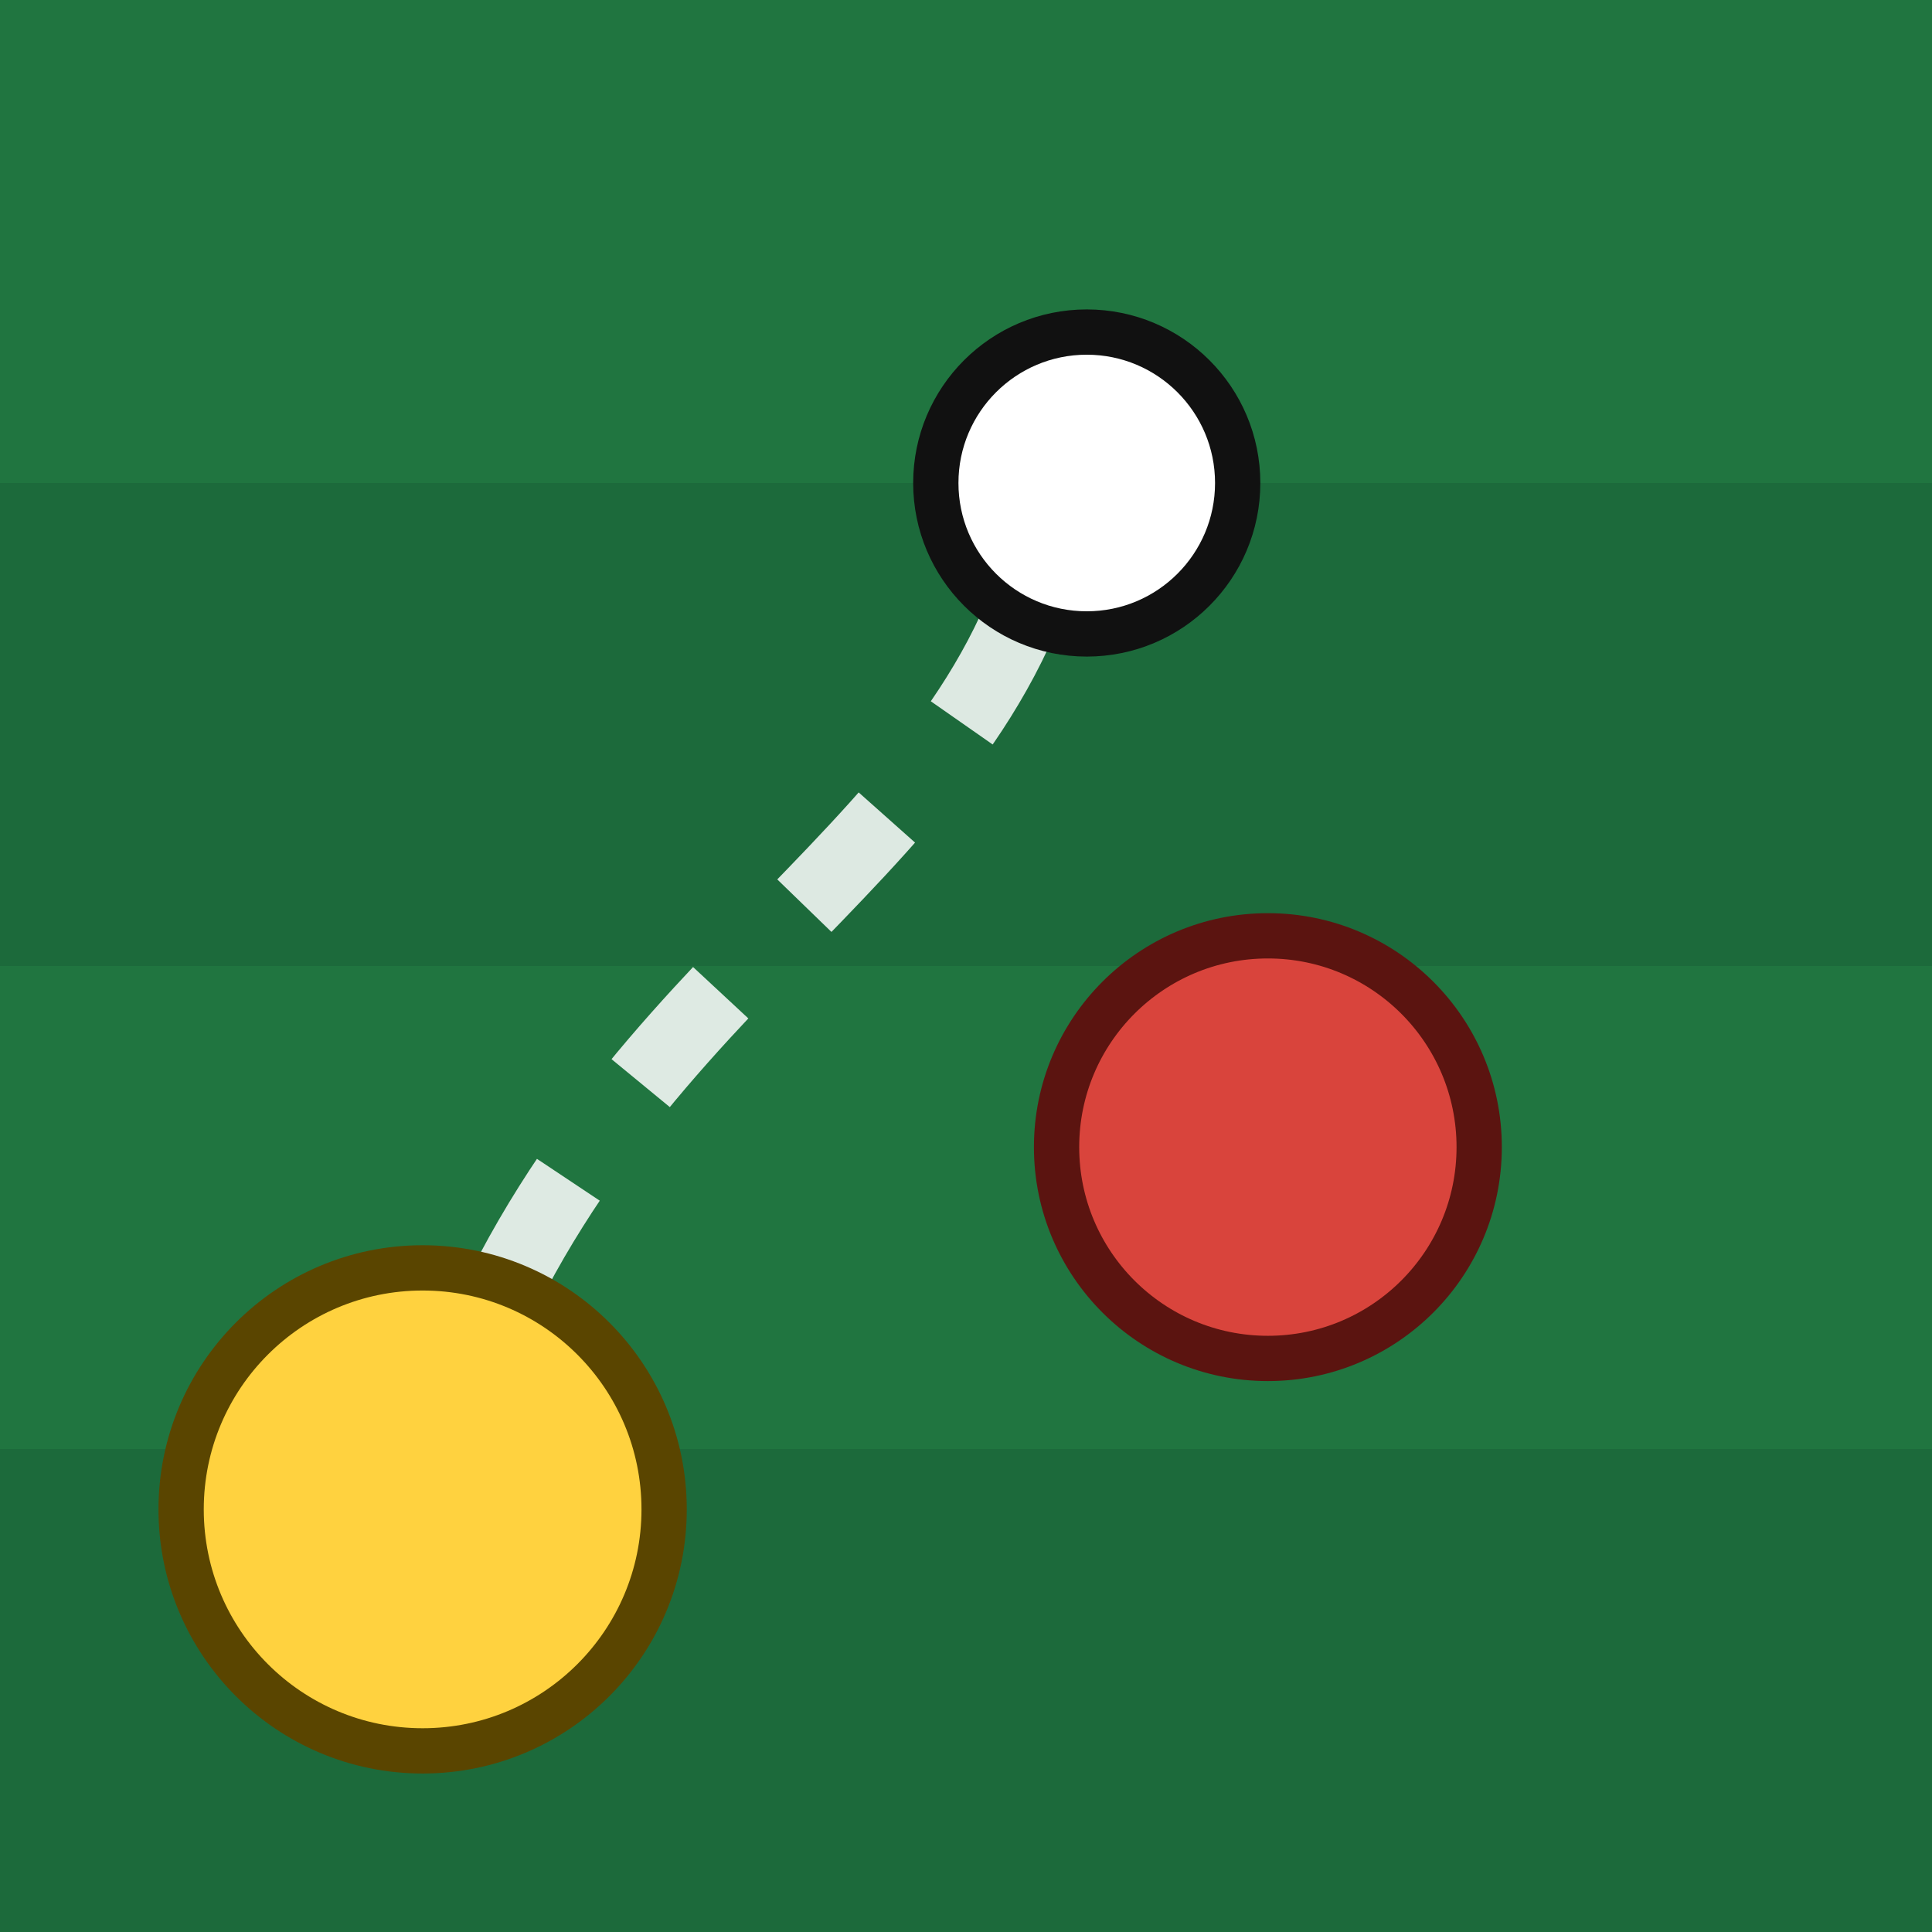
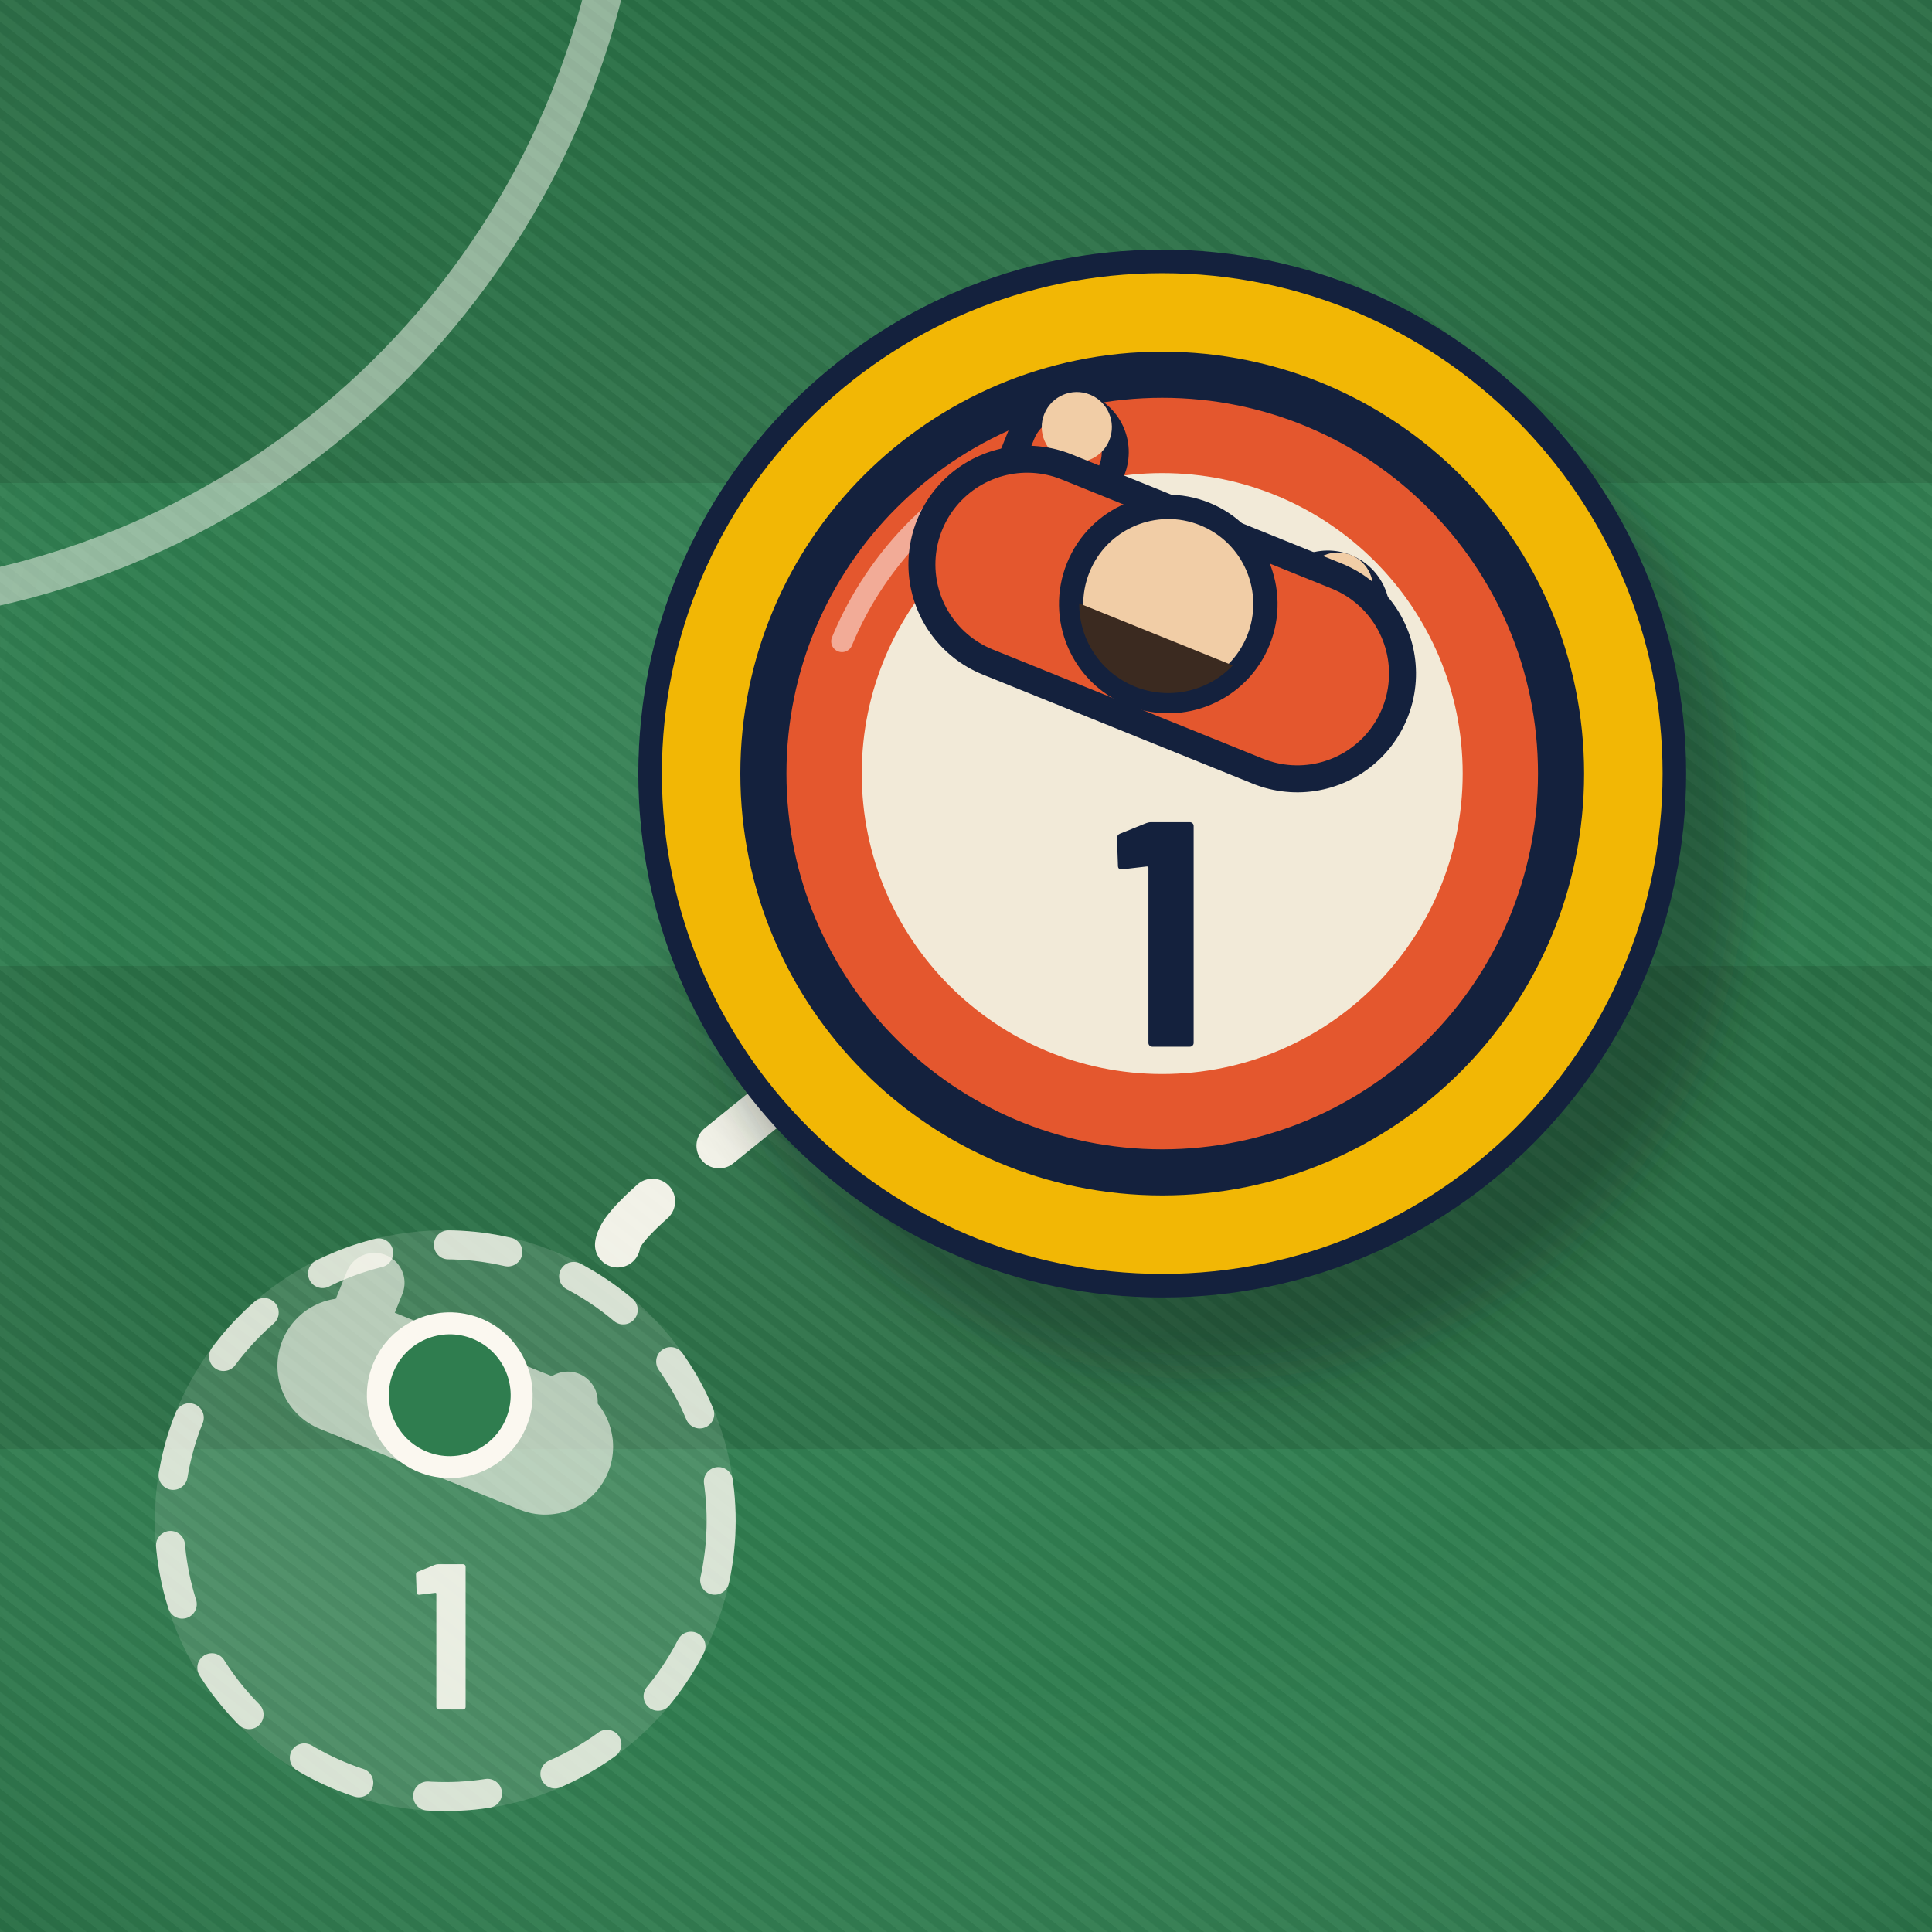
- <svg xmlns="http://www.w3.org/2000/svg" viewBox="0 0 64 64">
-   <rect width="64" height="64" fill="#207540" />
-   <rect y="16" width="64" height="16" fill="#1c6a3b" />
-   <rect y="48" width="64" height="16" fill="#1c6a3b" />
-   <path d="M14 50 C 18 34, 30 30, 34 20" fill="none" stroke="#fff" stroke-width="2.5" stroke-dasharray="4 4" opacity=".85" />
-   <circle cx="42" cy="38" r="7" fill="#d9443c" stroke="#5b1410" stroke-width="1.5" />
-   <circle cx="14" cy="50" r="8" fill="#ffd23f" stroke="#5a4500" stroke-width="1.5" />
-   <circle cx="36" cy="16" r="5" fill="#fff" stroke="#111" stroke-width="1.5" />
+ <svg xmlns="http://www.w3.org/2000/svg" viewBox="0 0 1024 1024">
+   <defs>
+     <filter id="soft" x="-40%" y="-40%" width="180%" height="180%">
+       <feGaussianBlur stdDeviation="14" />
+     </filter>
+     <pattern id="weave" width="9" height="9" patternUnits="userSpaceOnUse" patternTransform="rotate(38)">
+       <rect width="9" height="4.5" fill="#000" opacity=".045" />
+       <rect y="4.5" width="9" height="4.5" fill="#fff" opacity=".03" />
+     </pattern>
+     <radialGradient id="lamp" cx="50%" cy="42%" r="75%">
+       <stop offset="0" stop-color="#fff" stop-opacity=".07" />
+       <stop offset=".6" stop-color="#fff" stop-opacity="0" />
+       <stop offset="1" stop-color="#000" stop-opacity=".10" />
+     </radialGradient>
+     <pattern id="dots" width="14" height="14" patternUnits="userSpaceOnUse" patternTransform="rotate(45)">
+       <circle cx="7" cy="7" r="2.1" fill="#14213D" opacity=".16" />
+     </pattern>
+   </defs>
+   <rect width="1024" height="1024" fill="#2F7D4F" />
+   <rect y="0" width="1024" height="256" fill="#2A7046" />
+   <rect y="512" width="1024" height="256" fill="#2A7046" />
+   <rect width="1024" height="1024" fill="url(#weave)" />
+   <path d="M-40 318 A 430 430 0 0 0 330 -60" fill="none" stroke="#FBF8F0" stroke-opacity="0.5" stroke-width="20" stroke-linecap="round" />
+   <rect width="1024" height="1024" fill="url(#lamp)" />
+   <path d="M327.35 659.8 C330 640 400 600 616 410" fill="none" stroke="#FBF8F0" stroke-opacity="0.95" stroke-width="24" stroke-linecap="round" stroke-dasharray="30 46" />
+   <circle cx="236" cy="806" r="153.92" fill="#FBF8F0" fill-opacity=".13" />
+   <circle cx="236" cy="806" r="146.22" fill="none" stroke="#FBF8F0" stroke-opacity=".8" stroke-width="15.39" stroke-linecap="round" stroke-dasharray="31.78 37.3" />
+   <g transform="translate(236 745.39) rotate(-68)" opacity=".62">
+     <path d="M0 -59.26 L46.67 -59.26" stroke="#FBF8F0" stroke-width="31.75" stroke-linecap="round" />
+     <path d="M0 59.26 L26.67 59.26" stroke="#FBF8F0" stroke-width="31.75" stroke-linecap="round" />
+     <path d="M0 -57.14 L0 57.14" stroke="#FBF8F0" stroke-width="71.96" stroke-linecap="round" />
+   </g>
+   <g transform="translate(236 745.39) rotate(-68)">
+     <circle cx="6.35" cy="0" r="38.1" fill="#2F7D4F" stroke="#FBF8F0" stroke-width="11.64" />
+   </g>
+   <path d="M115 700H236Q241 700 244.5 696.5Q248 693 248 688V12Q248 7 244.5 3.5Q241 0 236 0H119Q114 0 110.5 3.5Q107 7 107 12V558Q107 562 102 562L25 553H23Q12 553 12 564L9 650Q9 660 18 664L100 697Q108 700 115 700Z" fill="#FBF8F0" opacity="0.9" transform="translate(236 867.57) scale(0.11 -0.11) translate(-150 -350)" />
+   <circle cx="643.66" cy="448.73" r="282.17" fill="#0B1A12" opacity="0.36" filter="url(#soft)" />
+   <circle cx="616" cy="410" r="277.68" fill="#14213D" />
+   <circle cx="616" cy="410" r="265.2" fill="#F2B705" />
+   <circle cx="616" cy="410" r="223.6" fill="#14213D" />
+   <circle cx="616" cy="410" r="208" fill="#E4572E" stroke="#14213D" stroke-width="17.68" />
+   <circle cx="616" cy="410" r="159.25" fill="#F2EAD8" />
+   <path d="M446.27 339.92 A183.62 183.62 0 0 1 548.03 239.42" fill="none" stroke="#fff" stroke-opacity=".5" stroke-width="11.44" stroke-linecap="round" />
+   <g transform="translate(616 328.1) rotate(-68)">
+     <path d="M0 -80.08 L63.06 -80.08" stroke="#14213D" stroke-width="65.78" stroke-linecap="round" />
+     <path d="M0 -80.08 L63.06 -80.08" stroke="#E4572E" stroke-width="37.18" stroke-linecap="round" />
+     <circle cx="77.36" cy="-80.08" r="18.59" fill="#F1CDA6" />
+     <path d="M0 80.08 L36.04 80.08" stroke="#14213D" stroke-width="65.78" stroke-linecap="round" />
+     <path d="M0 80.08 L36.04 80.08" stroke="#E4572E" stroke-width="37.18" stroke-linecap="round" />
+     <circle cx="50.34" cy="80.08" r="18.59" fill="#F1CDA6" />
+     <path d="M0 -77.22 L0 77.22" stroke="#14213D" stroke-width="125.84" stroke-linecap="round" />
+     <path d="M0 -77.22 L0 77.22" stroke="#E4572E" stroke-width="97.24" stroke-linecap="round" />
+     <circle cx="8.58" cy="0" r="51.48" fill="#F1CDA6" stroke="#14213D" stroke-width="12.87" />
+     <path d="M-8.79 43.88 A47.19 47.19 0 0 1 -8.79 -43.88 Z" fill="#3B2A20" />
+   </g>
+   <path d="M115 700H236Q241 700 244.5 696.5Q248 693 248 688V12Q248 7 244.5 3.5Q241 0 236 0H119Q114 0 110.5 3.5Q107 7 107 12V558Q107 562 102 562L25 553H23Q12 553 12 564L9 650Q9 660 18 664L100 697Q108 700 115 700Z" fill="#14213D" opacity="1" transform="translate(616 495.28) scale(0.17 -0.17) translate(-150 -350)" />
</svg>
